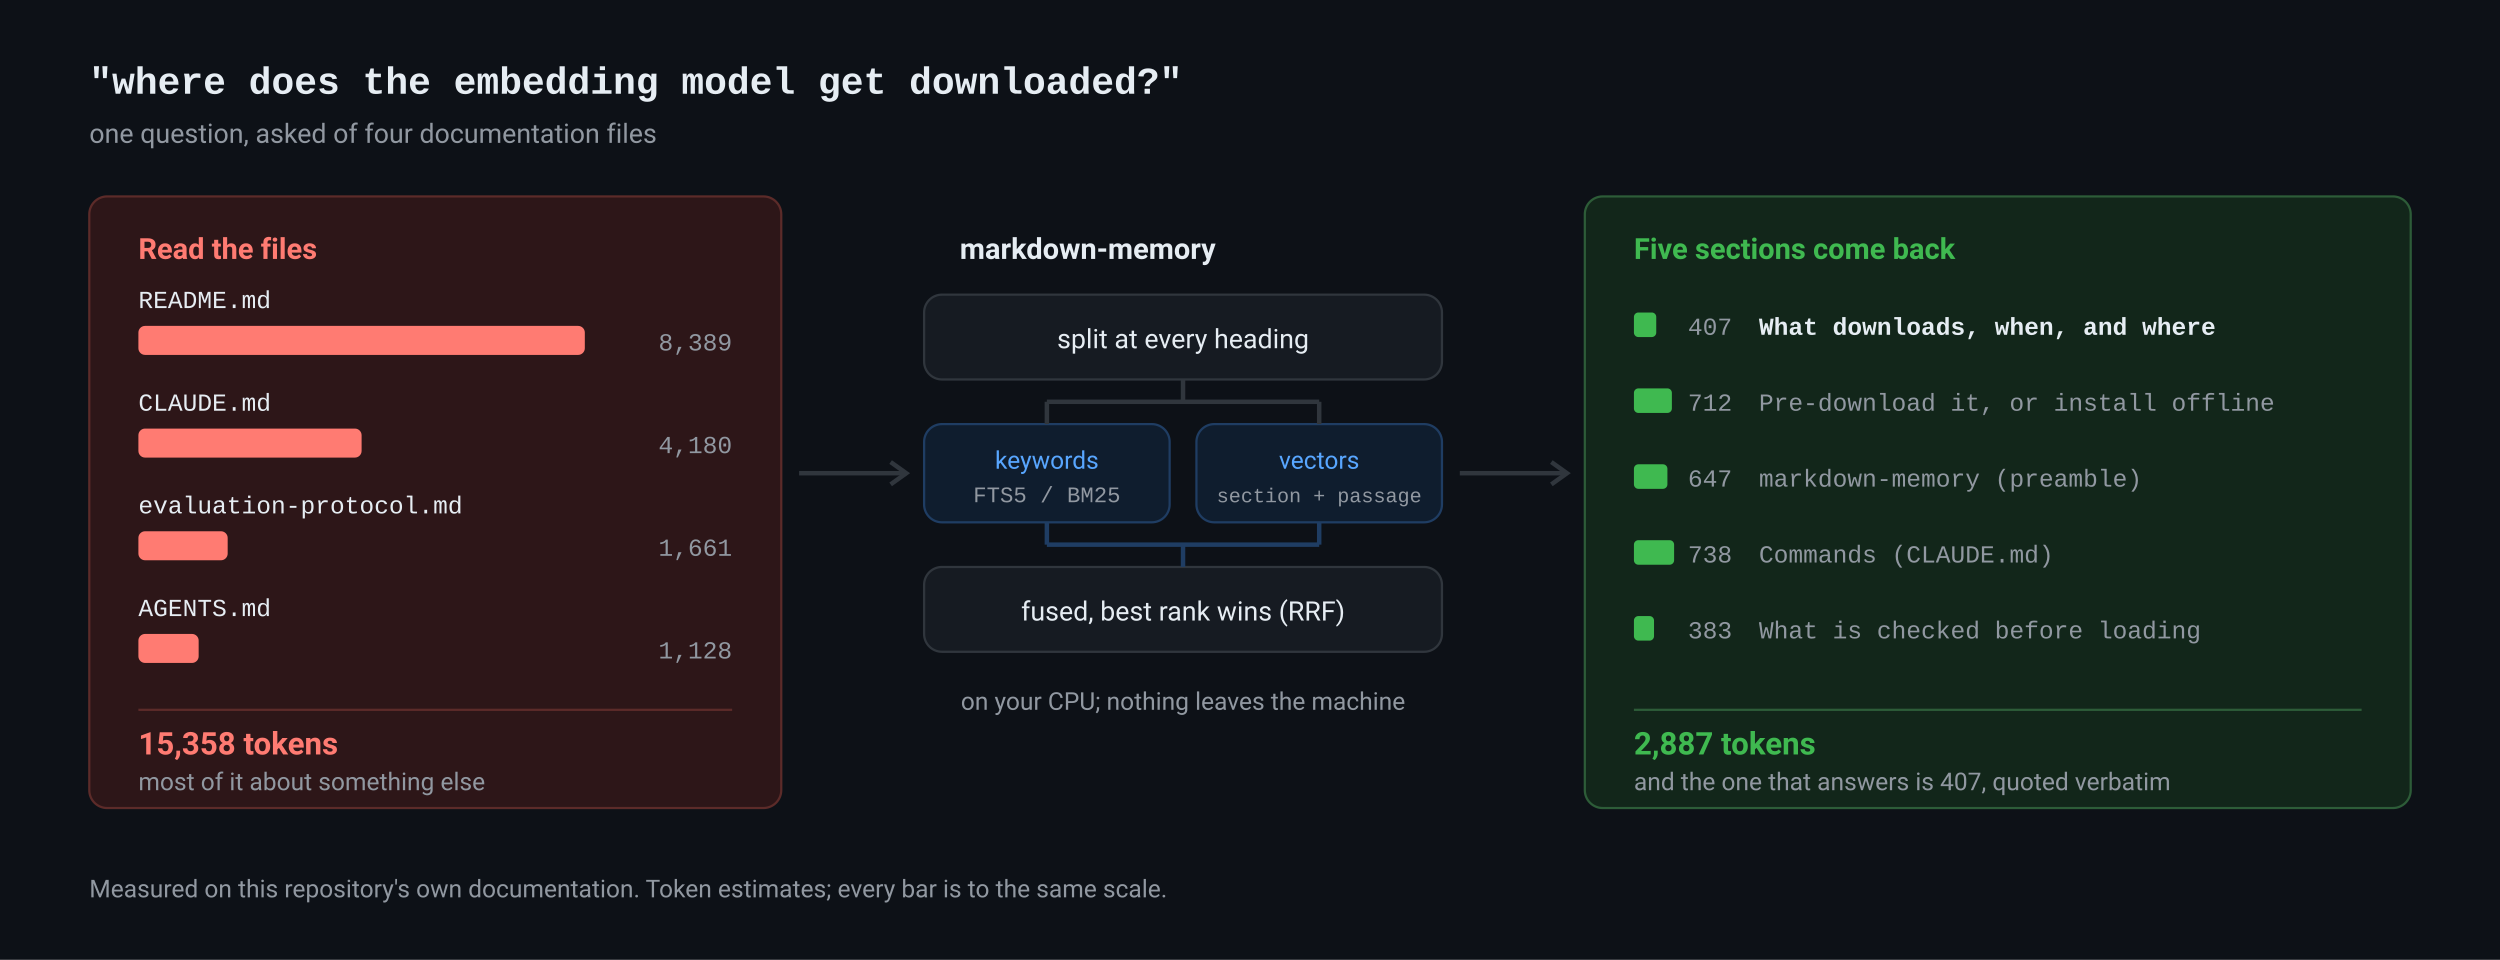
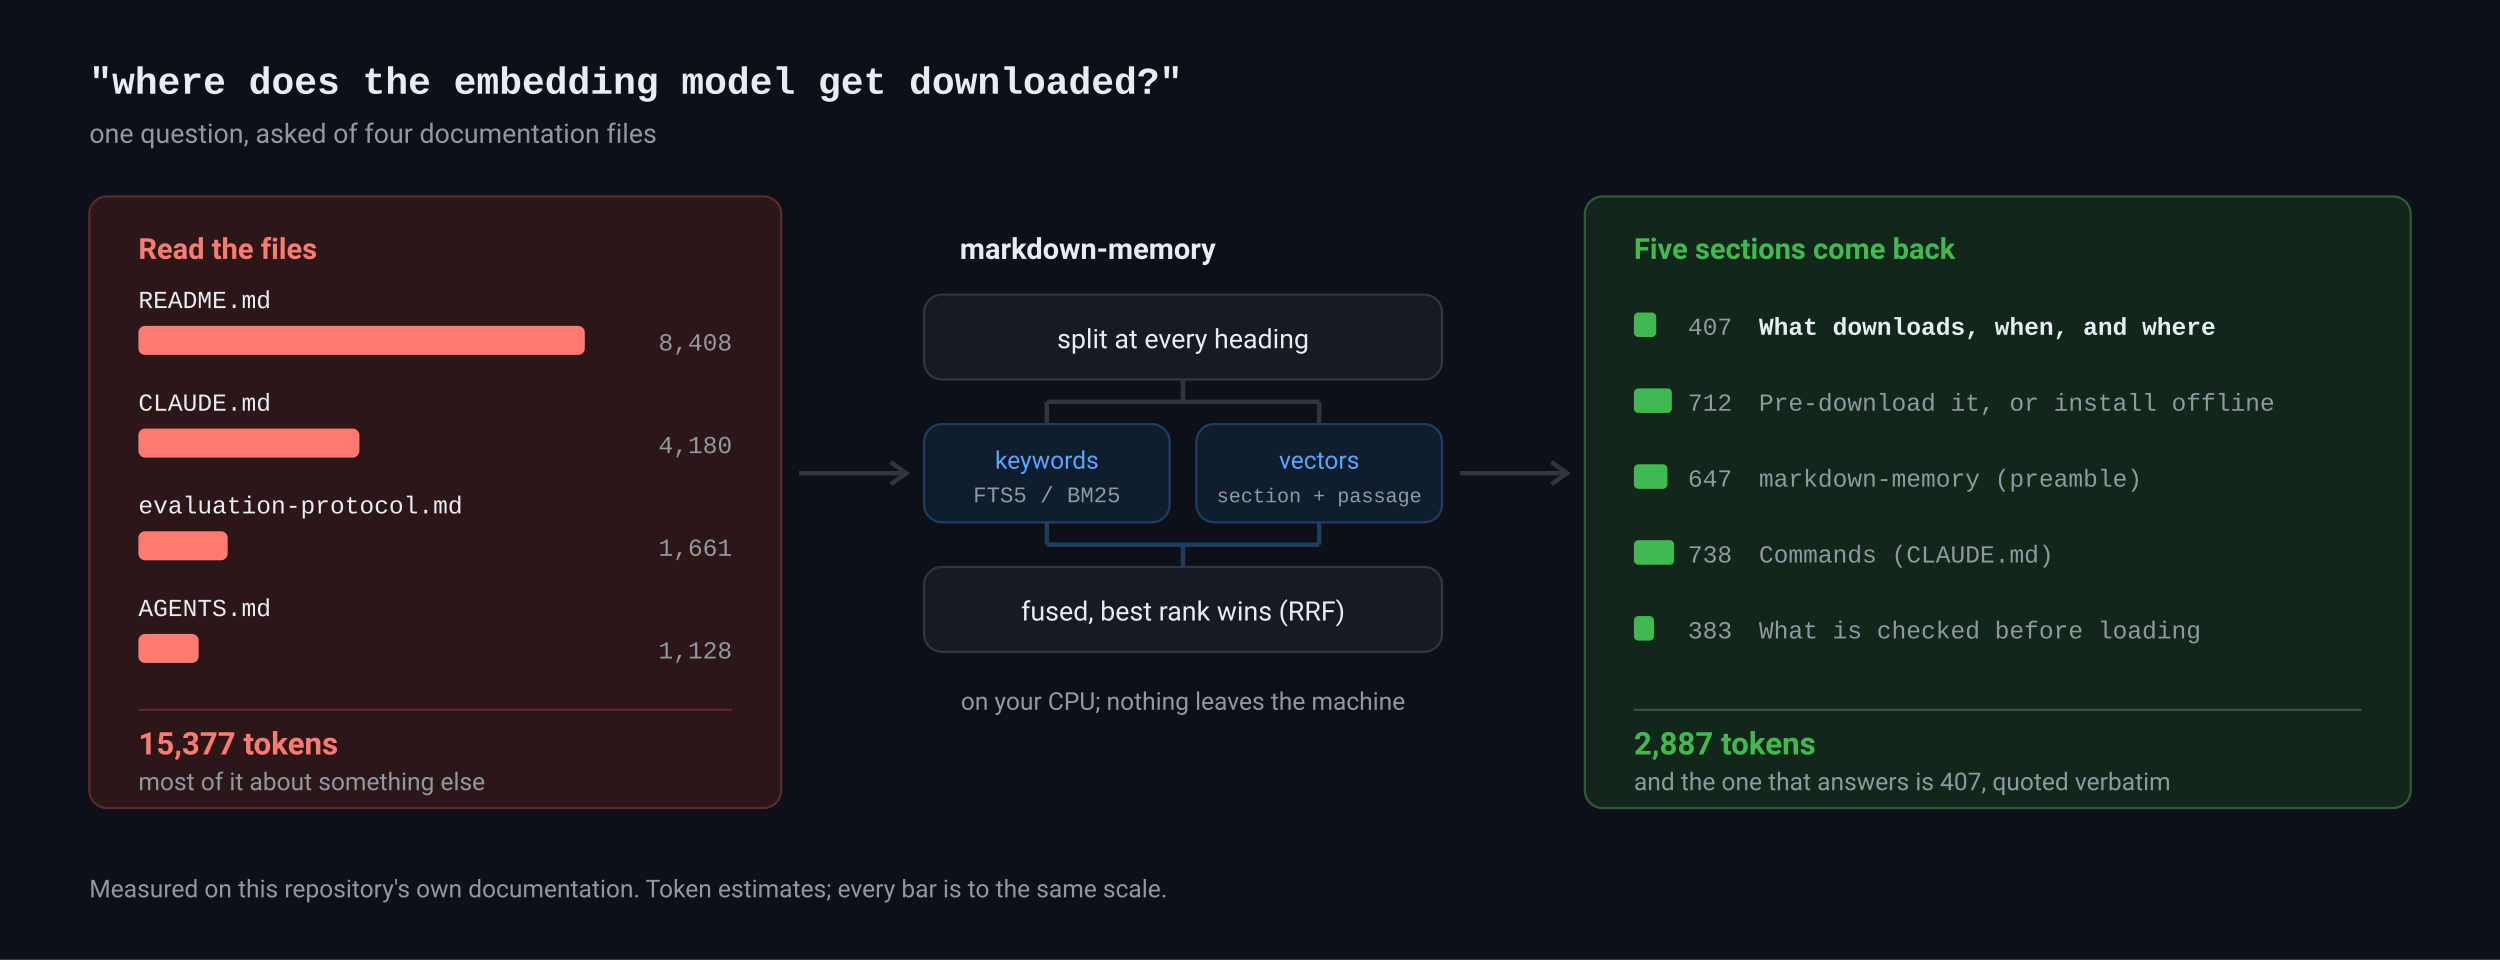
- <svg xmlns="http://www.w3.org/2000/svg" viewBox="0 0 1120 430" width="1120" height="430" role="img" aria-label="One question: reading four whole files costs 15,358 tokens; markdown-memory returns five sections totalling 2,887, and the one that answers is 407 tokens.">
+ <svg xmlns="http://www.w3.org/2000/svg" viewBox="0 0 1120 430" width="1120" height="430" role="img" aria-label="One question: reading four whole files costs 15,377 tokens; markdown-memory returns five sections totalling 2,887, and the one that answers is 407 tokens.">
  <rect width="1120" height="430" fill="#0d1117" />
  <text x="40" y="42" font-family="ui-monospace,SFMono-Regular,Menlo,Consolas,'Liberation Mono',monospace" font-size="17" font-weight="600" fill="#e6edf3" text-anchor="start">"where does the embedding model get downloaded?"</text>
  <text x="40" y="64" font-family="ui-sans-serif,-apple-system,BlinkMacSystemFont,'Segoe UI',Roboto,'Helvetica Neue',Arial,sans-serif" font-size="12" font-weight="400" fill="#9198a1" text-anchor="start">one question, asked of four documentation files</text>
  <rect x="40" y="88" width="310" height="274" rx="8" fill="#2d1618" stroke="#5c2b29" stroke-width="1" />
  <text x="62" y="116" font-family="ui-sans-serif,-apple-system,BlinkMacSystemFont,'Segoe UI',Roboto,'Helvetica Neue',Arial,sans-serif" font-size="13" font-weight="600" fill="#ff7b72" text-anchor="start">Read the files</text>
  <text x="62" y="138" font-family="ui-monospace,SFMono-Regular,Menlo,Consolas,'Liberation Mono',monospace" font-size="11" font-weight="400" fill="#e6edf3" text-anchor="start">README.md</text>
  <rect x="62" y="146" width="200" height="13" rx="3" fill="#ff7b72" stroke="none" stroke-width="1" />
-   <text x="328" y="157" font-family="ui-monospace,SFMono-Regular,Menlo,Consolas,'Liberation Mono',monospace" font-size="11" font-weight="400" fill="#9198a1" text-anchor="end">8,389</text>
+   <text x="328" y="157" font-family="ui-monospace,SFMono-Regular,Menlo,Consolas,'Liberation Mono',monospace" font-size="11" font-weight="400" fill="#9198a1" text-anchor="end">8,408</text>
  <text x="62" y="184" font-family="ui-monospace,SFMono-Regular,Menlo,Consolas,'Liberation Mono',monospace" font-size="11" font-weight="400" fill="#e6edf3" text-anchor="start">CLAUDE.md</text>
-   <rect x="62" y="192" width="100" height="13" rx="3" fill="#ff7b72" stroke="none" stroke-width="1" />
+   <rect x="62" y="192" width="99" height="13" rx="3" fill="#ff7b72" stroke="none" stroke-width="1" />
  <text x="328" y="203" font-family="ui-monospace,SFMono-Regular,Menlo,Consolas,'Liberation Mono',monospace" font-size="11" font-weight="400" fill="#9198a1" text-anchor="end">4,180</text>
  <text x="62" y="230" font-family="ui-monospace,SFMono-Regular,Menlo,Consolas,'Liberation Mono',monospace" font-size="11" font-weight="400" fill="#e6edf3" text-anchor="start">evaluation-protocol.md</text>
  <rect x="62" y="238" width="40" height="13" rx="3" fill="#ff7b72" stroke="none" stroke-width="1" />
  <text x="328" y="249" font-family="ui-monospace,SFMono-Regular,Menlo,Consolas,'Liberation Mono',monospace" font-size="11" font-weight="400" fill="#9198a1" text-anchor="end">1,661</text>
  <text x="62" y="276" font-family="ui-monospace,SFMono-Regular,Menlo,Consolas,'Liberation Mono',monospace" font-size="11" font-weight="400" fill="#e6edf3" text-anchor="start">AGENTS.md</text>
  <rect x="62" y="284" width="27" height="13" rx="3" fill="#ff7b72" stroke="none" stroke-width="1" />
  <text x="328" y="295" font-family="ui-monospace,SFMono-Regular,Menlo,Consolas,'Liberation Mono',monospace" font-size="11" font-weight="400" fill="#9198a1" text-anchor="end">1,128</text>
  <path d="M62 318 L328 318" stroke="#5c2b29" stroke-width="1" />
-   <text x="62" y="338" font-family="ui-sans-serif,-apple-system,BlinkMacSystemFont,'Segoe UI',Roboto,'Helvetica Neue',Arial,sans-serif" font-size="14" font-weight="600" fill="#ff7b72" text-anchor="start">15,358 tokens</text>
+   <text x="62" y="338" font-family="ui-sans-serif,-apple-system,BlinkMacSystemFont,'Segoe UI',Roboto,'Helvetica Neue',Arial,sans-serif" font-size="14" font-weight="600" fill="#ff7b72" text-anchor="start">15,377 tokens</text>
  <text x="62" y="354" font-family="ui-sans-serif,-apple-system,BlinkMacSystemFont,'Segoe UI',Roboto,'Helvetica Neue',Arial,sans-serif" font-size="11" font-weight="400" fill="#9198a1" text-anchor="start">most of it about something else</text>
  <text x="430" y="116" font-family="ui-sans-serif,-apple-system,BlinkMacSystemFont,'Segoe UI',Roboto,'Helvetica Neue',Arial,sans-serif" font-size="13" font-weight="600" fill="#e6edf3" text-anchor="start">markdown-memory</text>
  <rect x="414" y="132" width="232" height="38" rx="8" fill="#161b22" stroke="#30363d" stroke-width="1" />
  <text x="530" y="156" font-family="ui-sans-serif,-apple-system,BlinkMacSystemFont,'Segoe UI',Roboto,'Helvetica Neue',Arial,sans-serif" font-size="12" font-weight="400" fill="#e6edf3" text-anchor="middle">split at every heading</text>
  <rect x="414" y="190" width="110" height="44" rx="8" fill="#0f1d2e" stroke="#1f3d63" stroke-width="1" />
  <text x="469" y="210" font-family="ui-sans-serif,-apple-system,BlinkMacSystemFont,'Segoe UI',Roboto,'Helvetica Neue',Arial,sans-serif" font-size="11" font-weight="400" fill="#58a6ff" text-anchor="middle">keywords</text>
  <text x="469" y="225" font-family="ui-monospace,SFMono-Regular,Menlo,Consolas,'Liberation Mono',monospace" font-size="10" font-weight="400" fill="#9198a1" text-anchor="middle">FTS5 / BM25</text>
  <rect x="536" y="190" width="110" height="44" rx="8" fill="#0f1d2e" stroke="#1f3d63" stroke-width="1" />
  <text x="591" y="210" font-family="ui-sans-serif,-apple-system,BlinkMacSystemFont,'Segoe UI',Roboto,'Helvetica Neue',Arial,sans-serif" font-size="11" font-weight="400" fill="#58a6ff" text-anchor="middle">vectors</text>
  <text x="591" y="225" font-family="ui-monospace,SFMono-Regular,Menlo,Consolas,'Liberation Mono',monospace" font-size="9" font-weight="400" fill="#9198a1" text-anchor="middle">section + passage</text>
  <rect x="414" y="254" width="232" height="38" rx="8" fill="#161b22" stroke="#30363d" stroke-width="1" />
  <text x="530" y="278" font-family="ui-sans-serif,-apple-system,BlinkMacSystemFont,'Segoe UI',Roboto,'Helvetica Neue',Arial,sans-serif" font-size="12" font-weight="400" fill="#e6edf3" text-anchor="middle">fused, best rank wins (RRF)</text>
  <path d="M530 170 L530 180 M469 180 L591 180 M469 180 L469 190 M591 180 L591 190" stroke="#30363d" stroke-width="2" fill="none" />
  <path d="M469 234 L469 244 M591 234 L591 244 M469 244 L591 244 M530 244 L530 254" stroke="#1f3d63" stroke-width="2" fill="none" />
  <text x="530" y="318" font-family="ui-sans-serif,-apple-system,BlinkMacSystemFont,'Segoe UI',Roboto,'Helvetica Neue',Arial,sans-serif" font-size="11" font-weight="400" fill="#9198a1" text-anchor="middle">on your CPU; nothing leaves the machine</text>
  <path d="M358 212 L406 212" stroke="#30363d" stroke-width="2" fill="none" />
  <path d="M399 207 L406 212 L399 217" fill="none" stroke="#30363d" stroke-width="2" />
  <path d="M654 212 L702 212" stroke="#30363d" stroke-width="2" fill="none" />
  <path d="M695 207 L702 212 L695 217" fill="none" stroke="#30363d" stroke-width="2" />
  <rect x="710" y="88" width="370" height="274" rx="8" fill="#12261a" stroke="#2d5c38" stroke-width="1" />
  <text x="732" y="116" font-family="ui-sans-serif,-apple-system,BlinkMacSystemFont,'Segoe UI',Roboto,'Helvetica Neue',Arial,sans-serif" font-size="13" font-weight="600" fill="#3fb950" text-anchor="start">Five sections come back</text>
  <rect x="732" y="140" width="10" height="11" rx="2" fill="#3fb950" stroke="none" stroke-width="1" />
  <text x="776" y="150" font-family="ui-monospace,SFMono-Regular,Menlo,Consolas,'Liberation Mono',monospace" font-size="11" font-weight="400" fill="#9198a1" text-anchor="end">407</text>
  <text x="788" y="150" font-family="ui-monospace,SFMono-Regular,Menlo,Consolas,'Liberation Mono',monospace" font-size="11" font-weight="600" fill="#e6edf3" text-anchor="start">What downloads, when, and where</text>
  <rect x="732" y="174" width="17" height="11" rx="2" fill="#3fb950" stroke="none" stroke-width="1" />
  <text x="776" y="184" font-family="ui-monospace,SFMono-Regular,Menlo,Consolas,'Liberation Mono',monospace" font-size="11" font-weight="400" fill="#9198a1" text-anchor="end">712</text>
  <text x="788" y="184" font-family="ui-monospace,SFMono-Regular,Menlo,Consolas,'Liberation Mono',monospace" font-size="11" font-weight="400" fill="#9198a1" text-anchor="start">Pre-download it, or install offline</text>
  <rect x="732" y="208" width="15" height="11" rx="2" fill="#3fb950" stroke="none" stroke-width="1" />
  <text x="776" y="218" font-family="ui-monospace,SFMono-Regular,Menlo,Consolas,'Liberation Mono',monospace" font-size="11" font-weight="400" fill="#9198a1" text-anchor="end">647</text>
  <text x="788" y="218" font-family="ui-monospace,SFMono-Regular,Menlo,Consolas,'Liberation Mono',monospace" font-size="11" font-weight="400" fill="#9198a1" text-anchor="start">markdown-memory  (preamble)</text>
  <rect x="732" y="242" width="18" height="11" rx="2" fill="#3fb950" stroke="none" stroke-width="1" />
  <text x="776" y="252" font-family="ui-monospace,SFMono-Regular,Menlo,Consolas,'Liberation Mono',monospace" font-size="11" font-weight="400" fill="#9198a1" text-anchor="end">738</text>
  <text x="788" y="252" font-family="ui-monospace,SFMono-Regular,Menlo,Consolas,'Liberation Mono',monospace" font-size="11" font-weight="400" fill="#9198a1" text-anchor="start">Commands  (CLAUDE.md)</text>
  <rect x="732" y="276" width="9" height="11" rx="2" fill="#3fb950" stroke="none" stroke-width="1" />
  <text x="776" y="286" font-family="ui-monospace,SFMono-Regular,Menlo,Consolas,'Liberation Mono',monospace" font-size="11" font-weight="400" fill="#9198a1" text-anchor="end">383</text>
  <text x="788" y="286" font-family="ui-monospace,SFMono-Regular,Menlo,Consolas,'Liberation Mono',monospace" font-size="11" font-weight="400" fill="#9198a1" text-anchor="start">What is checked before loading</text>
  <path d="M732 318 L1058 318" stroke="#2d5c38" stroke-width="1" />
  <text x="732" y="338" font-family="ui-sans-serif,-apple-system,BlinkMacSystemFont,'Segoe UI',Roboto,'Helvetica Neue',Arial,sans-serif" font-size="14" font-weight="600" fill="#3fb950" text-anchor="start">2,887 tokens</text>
  <text x="732" y="354" font-family="ui-sans-serif,-apple-system,BlinkMacSystemFont,'Segoe UI',Roboto,'Helvetica Neue',Arial,sans-serif" font-size="11" font-weight="400" fill="#9198a1" text-anchor="start">and the one that answers is 407, quoted verbatim</text>
  <text x="40" y="402" font-family="ui-sans-serif,-apple-system,BlinkMacSystemFont,'Segoe UI',Roboto,'Helvetica Neue',Arial,sans-serif" font-size="11" font-weight="400" fill="#9198a1" text-anchor="start">Measured on this repository's own documentation. Token estimates; every bar is to the same scale.</text>
</svg>
